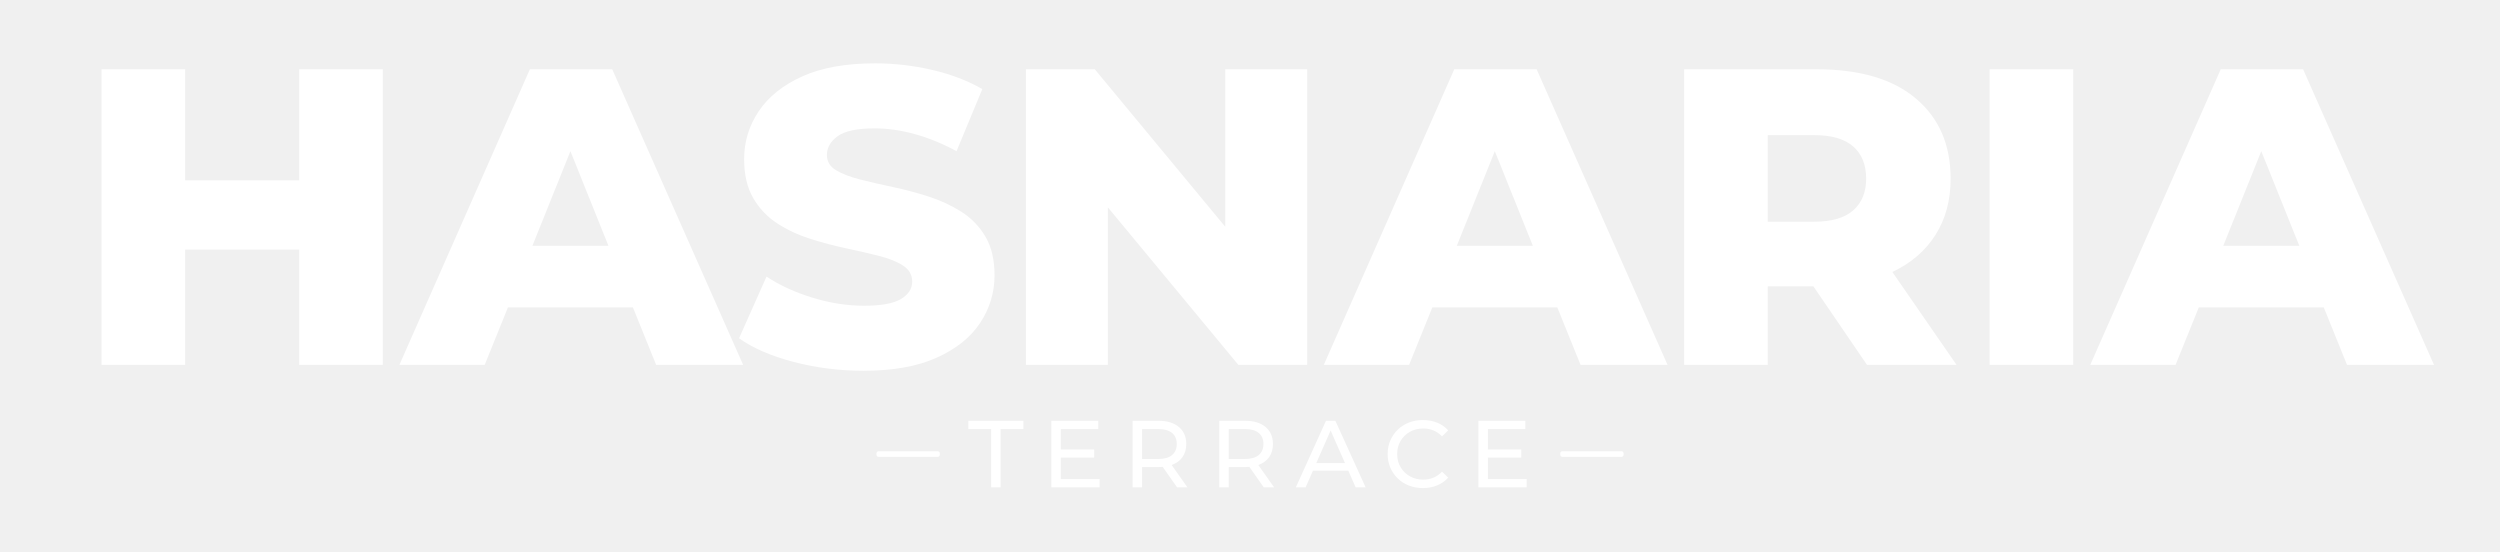
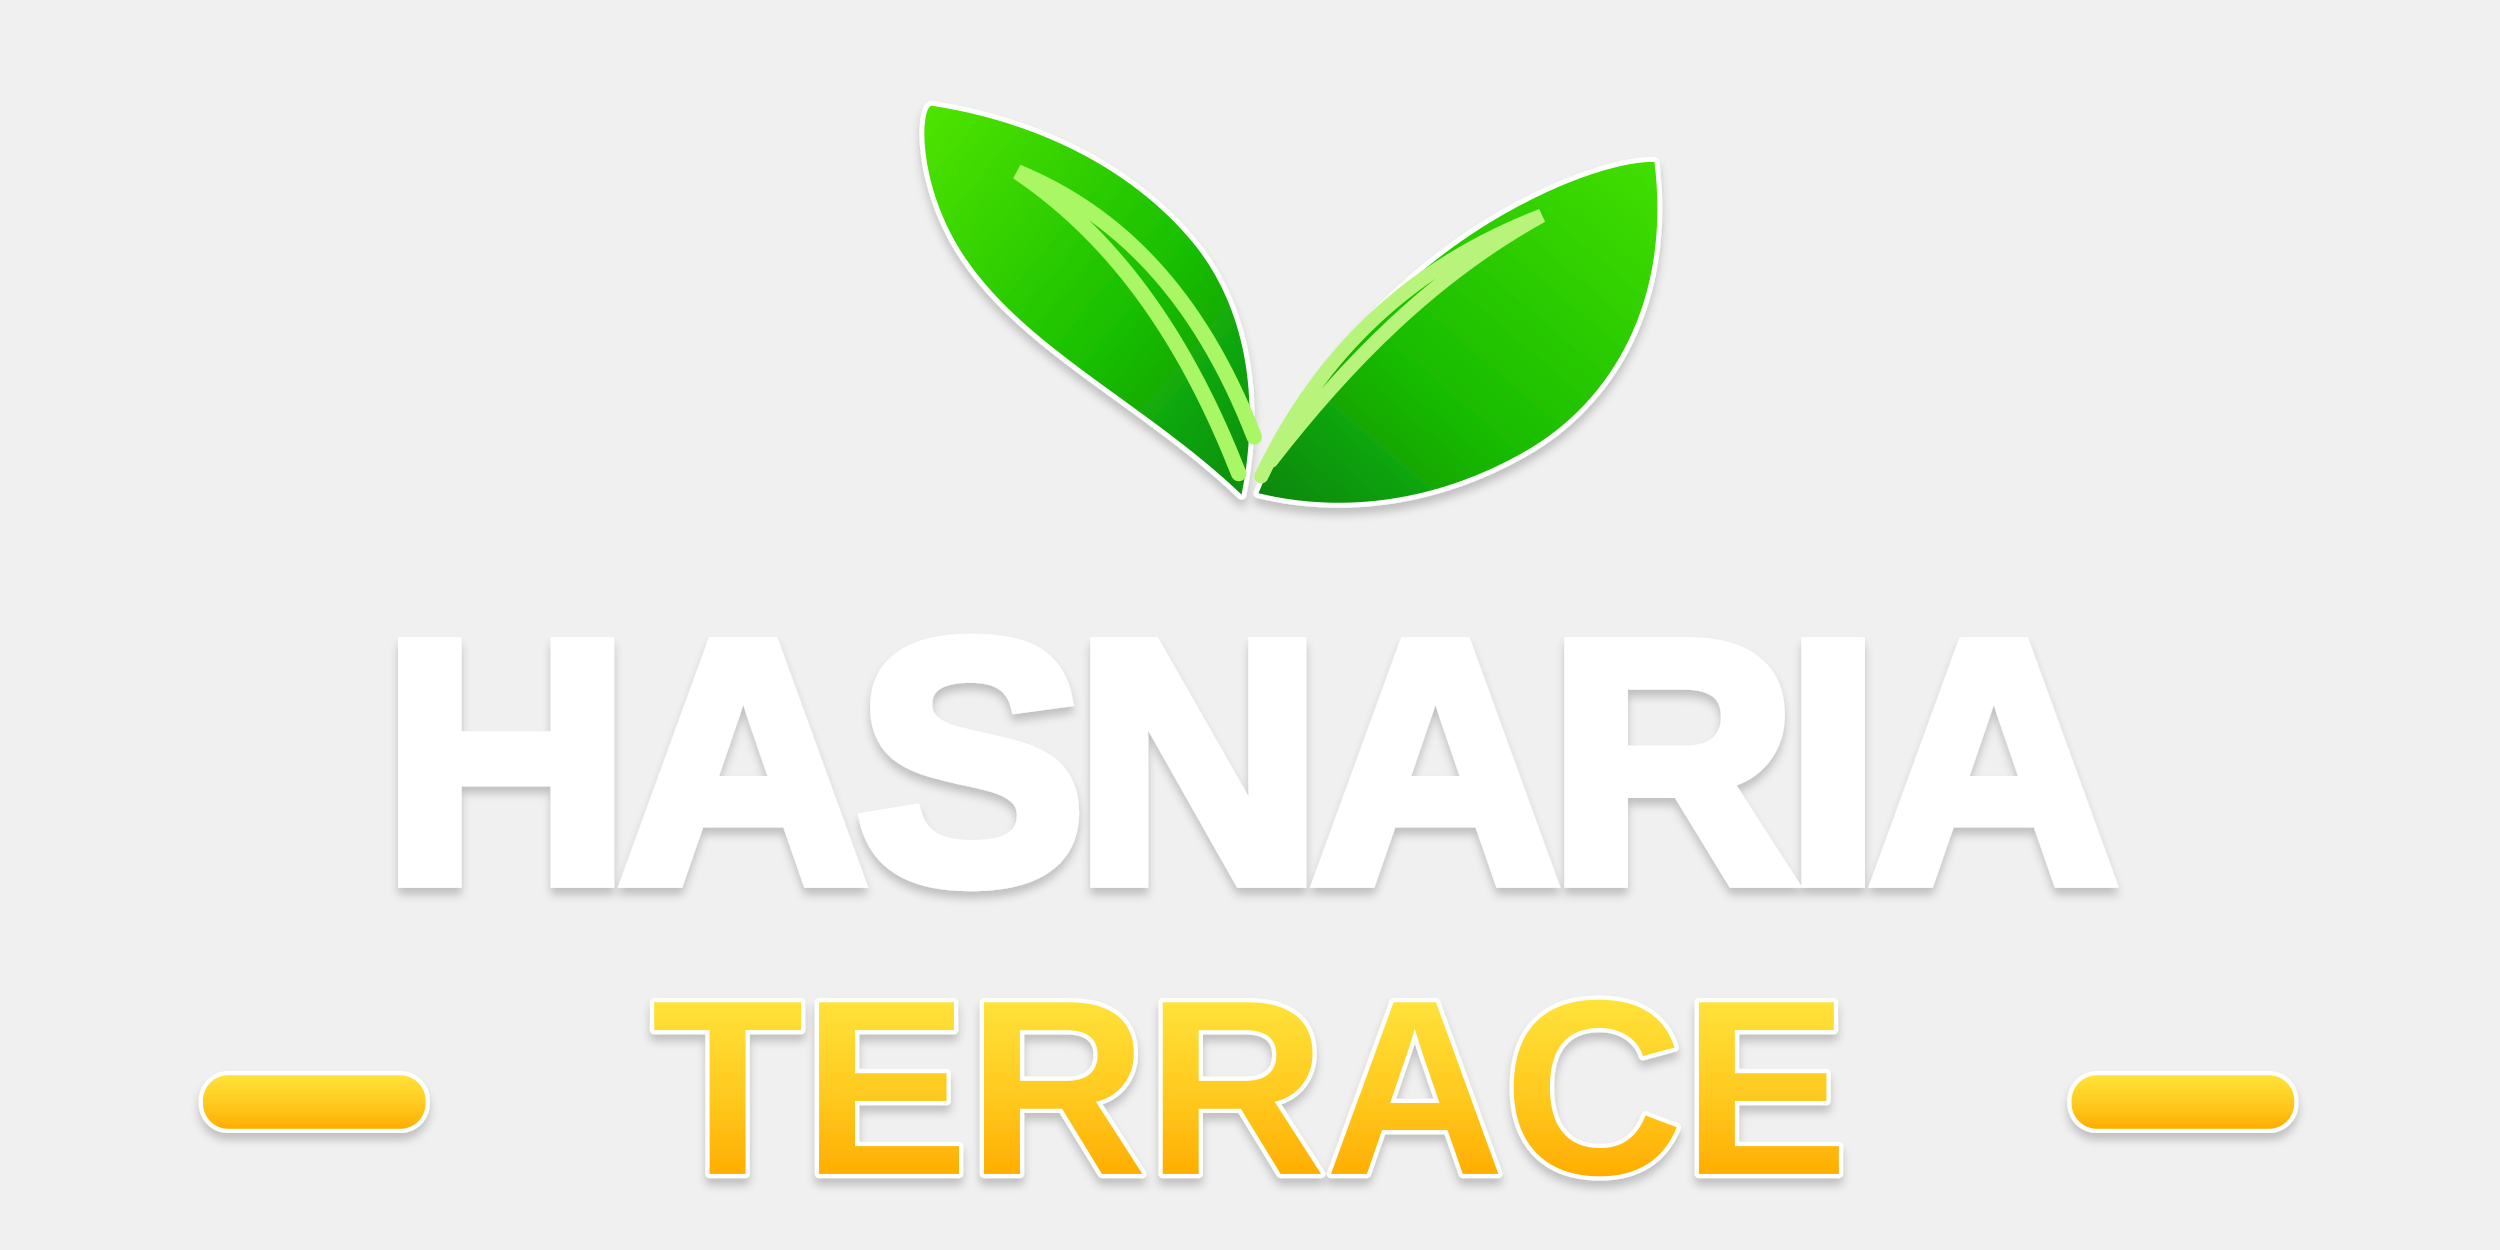
- <svg xmlns="http://www.w3.org/2000/svg" viewBox="0 0 1419.0 313.4" width="1419" height="313" fill="#fff">
-   <g transform="translate(40.00 207.36)">
-     <path d="M129.12 0.0V-65.52H64.32V0.0H16.8V-168.0H64.32V-104.88H129.12V-168.0H176.64V0.0Z" />
-     <path d="M186.08 0.0 260.24 -168.0H307.04L381.44 0.0H332.0L318.8 -32.64H247.76L234.56 0.0ZM261.68 -67.68H304.88L283.28 -121.44Z" />
-     <path d="M449.92 3.36Q429.28 3.36 410.08 -1.68Q390.88 -6.72 379.12 -15.12L394.72 -50.16Q406.0 -42.72 420.88 -38.16Q435.76 -33.6 450.16 -33.6Q464.8 -33.6 471.16 -37.44Q477.52 -41.28 477.52 -47.28Q477.52 -53.04 472.36 -56.4Q467.2 -59.76 458.68 -61.92Q450.16 -64.08 439.96 -66.24Q429.76 -68.4 419.56 -71.64Q409.36 -74.88 400.84 -80.4Q392.32 -85.92 387.16 -94.8Q382.0 -103.68 382.0 -116.88Q382.0 -131.76 390.28 -144.12Q398.56 -156.48 415.0 -163.92Q431.44 -171.36 456.4 -171.36Q472.72 -171.36 488.8 -167.64Q504.88 -163.92 517.36 -156.72L502.72 -121.44Q490.72 -127.92 478.96 -131.16Q467.2 -134.4 456.16 -134.4Q441.28 -134.4 435.16 -129.96Q429.04 -125.52 429.04 -119.28Q429.04 -113.76 434.2 -110.64Q439.36 -107.52 447.88 -105.36Q456.4 -103.2 466.6 -101.04Q476.8 -98.88 486.88 -95.64Q496.96 -92.4 505.48 -87.0Q514.0 -81.6 519.16 -72.84Q524.32 -64.08 524.32 -50.88Q524.32 -36.24 516.16 -23.88Q508.0 -11.52 491.44 -4.08Q474.88 3.36 449.92 3.36Z" />
-     <path d="M542.16 0.0V-168.0H581.28L655.44 -78.48V-168.0H702.0V0.0H662.88L588.72 -89.52V0.0Z" />
-     <path d="M711.44 0.0 785.6 -168.0H832.4L906.8 0.0H857.36L844.16 -32.64H773.12L759.92 0.0ZM787.04 -67.68H830.24L808.64 -121.44Z" />
-     <path d="M916.24 0.0V-168.0H991.36Q1028.32 -168.0 1048.0 -151.32Q1067.68 -134.64 1067.68 -105.84Q1067.68 -87.36 1059.04 -73.8Q1050.4 -60.24 1034.56 -52.8L1071.04 0.0H1020.16L989.68 -44.64H963.76V0.0ZM963.76 -81.36H990.16Q1005.04 -81.36 1012.36 -87.84Q1019.68 -94.32 1019.68 -105.84Q1019.68 -117.6 1012.36 -124.08Q1005.04 -130.56 990.16 -130.56H963.76Z" />
-     <path d="M1089.84 0.0V-168.0H1137.36V0.0Z" />
-     <path d="M1147.04 0.0 1221.2 -168.0H1268L1342.4 0.0H1292.96L1279.76 -32.64H1208.72L1195.52 0.0ZM1222.64 -67.68H1265.84L1244.24 -121.44Z" />
+ <svg xmlns="http://www.w3.org/2000/svg" viewBox="0 0 1774 887" width="1774" height="887" role="img" aria-labelledby="title desc">
+   <defs>
+     <linearGradient id="leafLeft" x1="0" y1="0" x2="1" y2="1">
+       <stop offset="0" stop-color="#4fe400" />
+       <stop offset="0.58" stop-color="#19bf00" />
+       <stop offset="1" stop-color="#078c13" />
+     </linearGradient>
+     <linearGradient id="leafRight" x1="1" y1="0" x2="0" y2="1">
+       <stop offset="0" stop-color="#42df00" />
+       <stop offset="0.62" stop-color="#18bb00" />
+       <stop offset="1" stop-color="#078512" />
+     </linearGradient>
+     <linearGradient id="terraceGold" x1="0" y1="0" x2="0" y2="1">
+       <stop offset="0" stop-color="#ffe23a" />
+       <stop offset="0.55" stop-color="#ffc91f" />
+       <stop offset="1" stop-color="#ffad00" />
+     </linearGradient>
+     <filter id="softDepth" x="-8%" y="-8%" width="116%" height="120%">
+       <feDropShadow dx="0" dy="5" stdDeviation="3" flood-color="#000" flood-opacity="0.2" />
+     </filter>
+   </defs>
+   <g filter="url(#softDepth)" stroke="#fff" stroke-width="7" stroke-linejoin="round" paint-order="stroke fill">
+     <path d="M881 351 C812 285 724 246 681 177 C651 128 653 77 661 75 C739 87 806 122 848 174 C883 218 895 281 881 351 Z" fill="url(#leafLeft)" />
+     <path d="M893 350 C927 267 987 201 1057 158 C1113 124 1157 114 1174 115 C1186 212 1145 285 1081 321 C1021 355 955 365 893 350 Z" fill="url(#leafRight)" />
  </g>
-   <g transform="translate(549.22 276.95)">
-     <path d="M13.176 0.0V-33.102H0.216V-37.8H31.482V-33.102H18.522V0.0Z" />
-     <path d="M47.368 0.0V-37.8H74.044V-33.102H52.768V-21.492H71.722V-16.902H52.768V-4.698H74.8V0.0Z" />
-     <path d="M93.548 0.0V-37.8H108.29Q115.634 -37.8 119.846 -34.29Q124.058 -30.78 124.058 -24.624Q124.058 -20.196 121.898 -17.145Q119.738 -14.094 115.742 -12.69L124.706 0.0H118.82L110.666 -11.61Q109.532 -11.502 108.29 -11.502H98.948V0.0ZM98.948 -16.092H108.128Q113.312 -16.092 115.985 -18.333Q118.658 -20.574 118.658 -24.624Q118.658 -28.674 115.985 -30.888Q113.312 -33.102 108.128 -33.102H98.948Z" />
-     <path d="M142.806 0.0V-37.8H157.548Q164.892 -37.8 169.104 -34.29Q173.316 -30.78 173.316 -24.624Q173.316 -20.196 171.156 -17.145Q168.996 -14.094 165.0 -12.69L173.964 0.0H168.078L159.924 -11.61Q158.79 -11.502 157.548 -11.502H148.206V0.0ZM148.206 -16.092H157.386Q162.57 -16.092 165.243 -18.333Q167.916 -20.574 167.916 -24.624Q167.916 -28.674 165.243 -30.888Q162.57 -33.102 157.386 -33.102H148.206Z" />
-     <path d="M186.34 0.0 203.458 -37.8H208.804L225.976 0.0H220.306L216.148 -9.45H196.06L191.902 0.0ZM197.95 -13.77H214.258L206.104 -32.292Z" />
-     <path d="M258.494 0.432Q254.228 0.432 250.583 -0.999Q246.938 -2.43 244.238 -5.049Q241.538 -7.668 240.026 -11.178Q238.514 -14.688 238.514 -18.9Q238.514 -23.112 240.026 -26.622Q241.538 -30.132 244.238 -32.751Q246.938 -35.37 250.583 -36.801Q254.228 -38.232 258.548 -38.232Q262.922 -38.232 266.621 -36.747Q270.32 -35.262 272.912 -32.346L269.402 -28.944Q267.242 -31.212 264.542 -32.319Q261.842 -33.426 258.764 -33.426Q254.498 -33.426 251.15 -31.536Q247.802 -29.646 245.858 -26.379Q243.914 -23.112 243.914 -18.9Q243.914 -14.688 245.858 -11.421Q247.802 -8.154 251.15 -6.264Q254.498 -4.374 258.764 -4.374Q261.842 -4.374 264.542 -5.481Q267.242 -6.588 269.402 -8.91L272.912 -5.508Q270.32 -2.592 266.621 -1.08Q262.922 0.432 258.494 0.432Z" />
-     <path d="M290.094 0.0V-37.8H316.77V-33.102H295.494V-21.492H314.448V-16.902H295.494V-4.698H317.526V0.0Z" />
+   <path d="M879 336 C844 247 796 172 722 122 C792 151 850 207 890 310" fill="none" stroke="#a9f765" stroke-width="11" stroke-linecap="round" />
+   <path d="M895 338 C937 250 1001 189 1094 153 C1018 195 957 256 902 327" fill="none" stroke="#b8f47b" stroke-width="10" stroke-linecap="round" />
+   <text x="887" y="625" text-anchor="middle" font-family="Arial Black, Helvetica Neue, Arial, sans-serif" font-size="244" font-weight="900" letter-spacing="-8" fill="#fff" stroke="#fff" stroke-width="10" paint-order="stroke fill" filter="url(#softDepth)">HASNARIA</text>
+   <g filter="url(#softDepth)" fill="url(#terraceGold)" stroke="#fff" stroke-width="6" paint-order="stroke fill" stroke-linejoin="round">
+     <rect x="144" y="763" width="158" height="38" rx="18" />
+     <rect x="1470" y="763" width="158" height="38" rx="18" />
+     <text x="887" y="833" text-anchor="middle" font-family="Arial Black, Helvetica Neue, Arial, sans-serif" font-size="177" font-weight="900" letter-spacing="-1">TERRACE</text>
  </g>
-   <rect x="497.22" y="256.45" width="36.0" height="3.2" rx="1.2" />
-   <rect x="885.82" y="256.45" width="36.0" height="3.2" rx="1.2" />
</svg>
